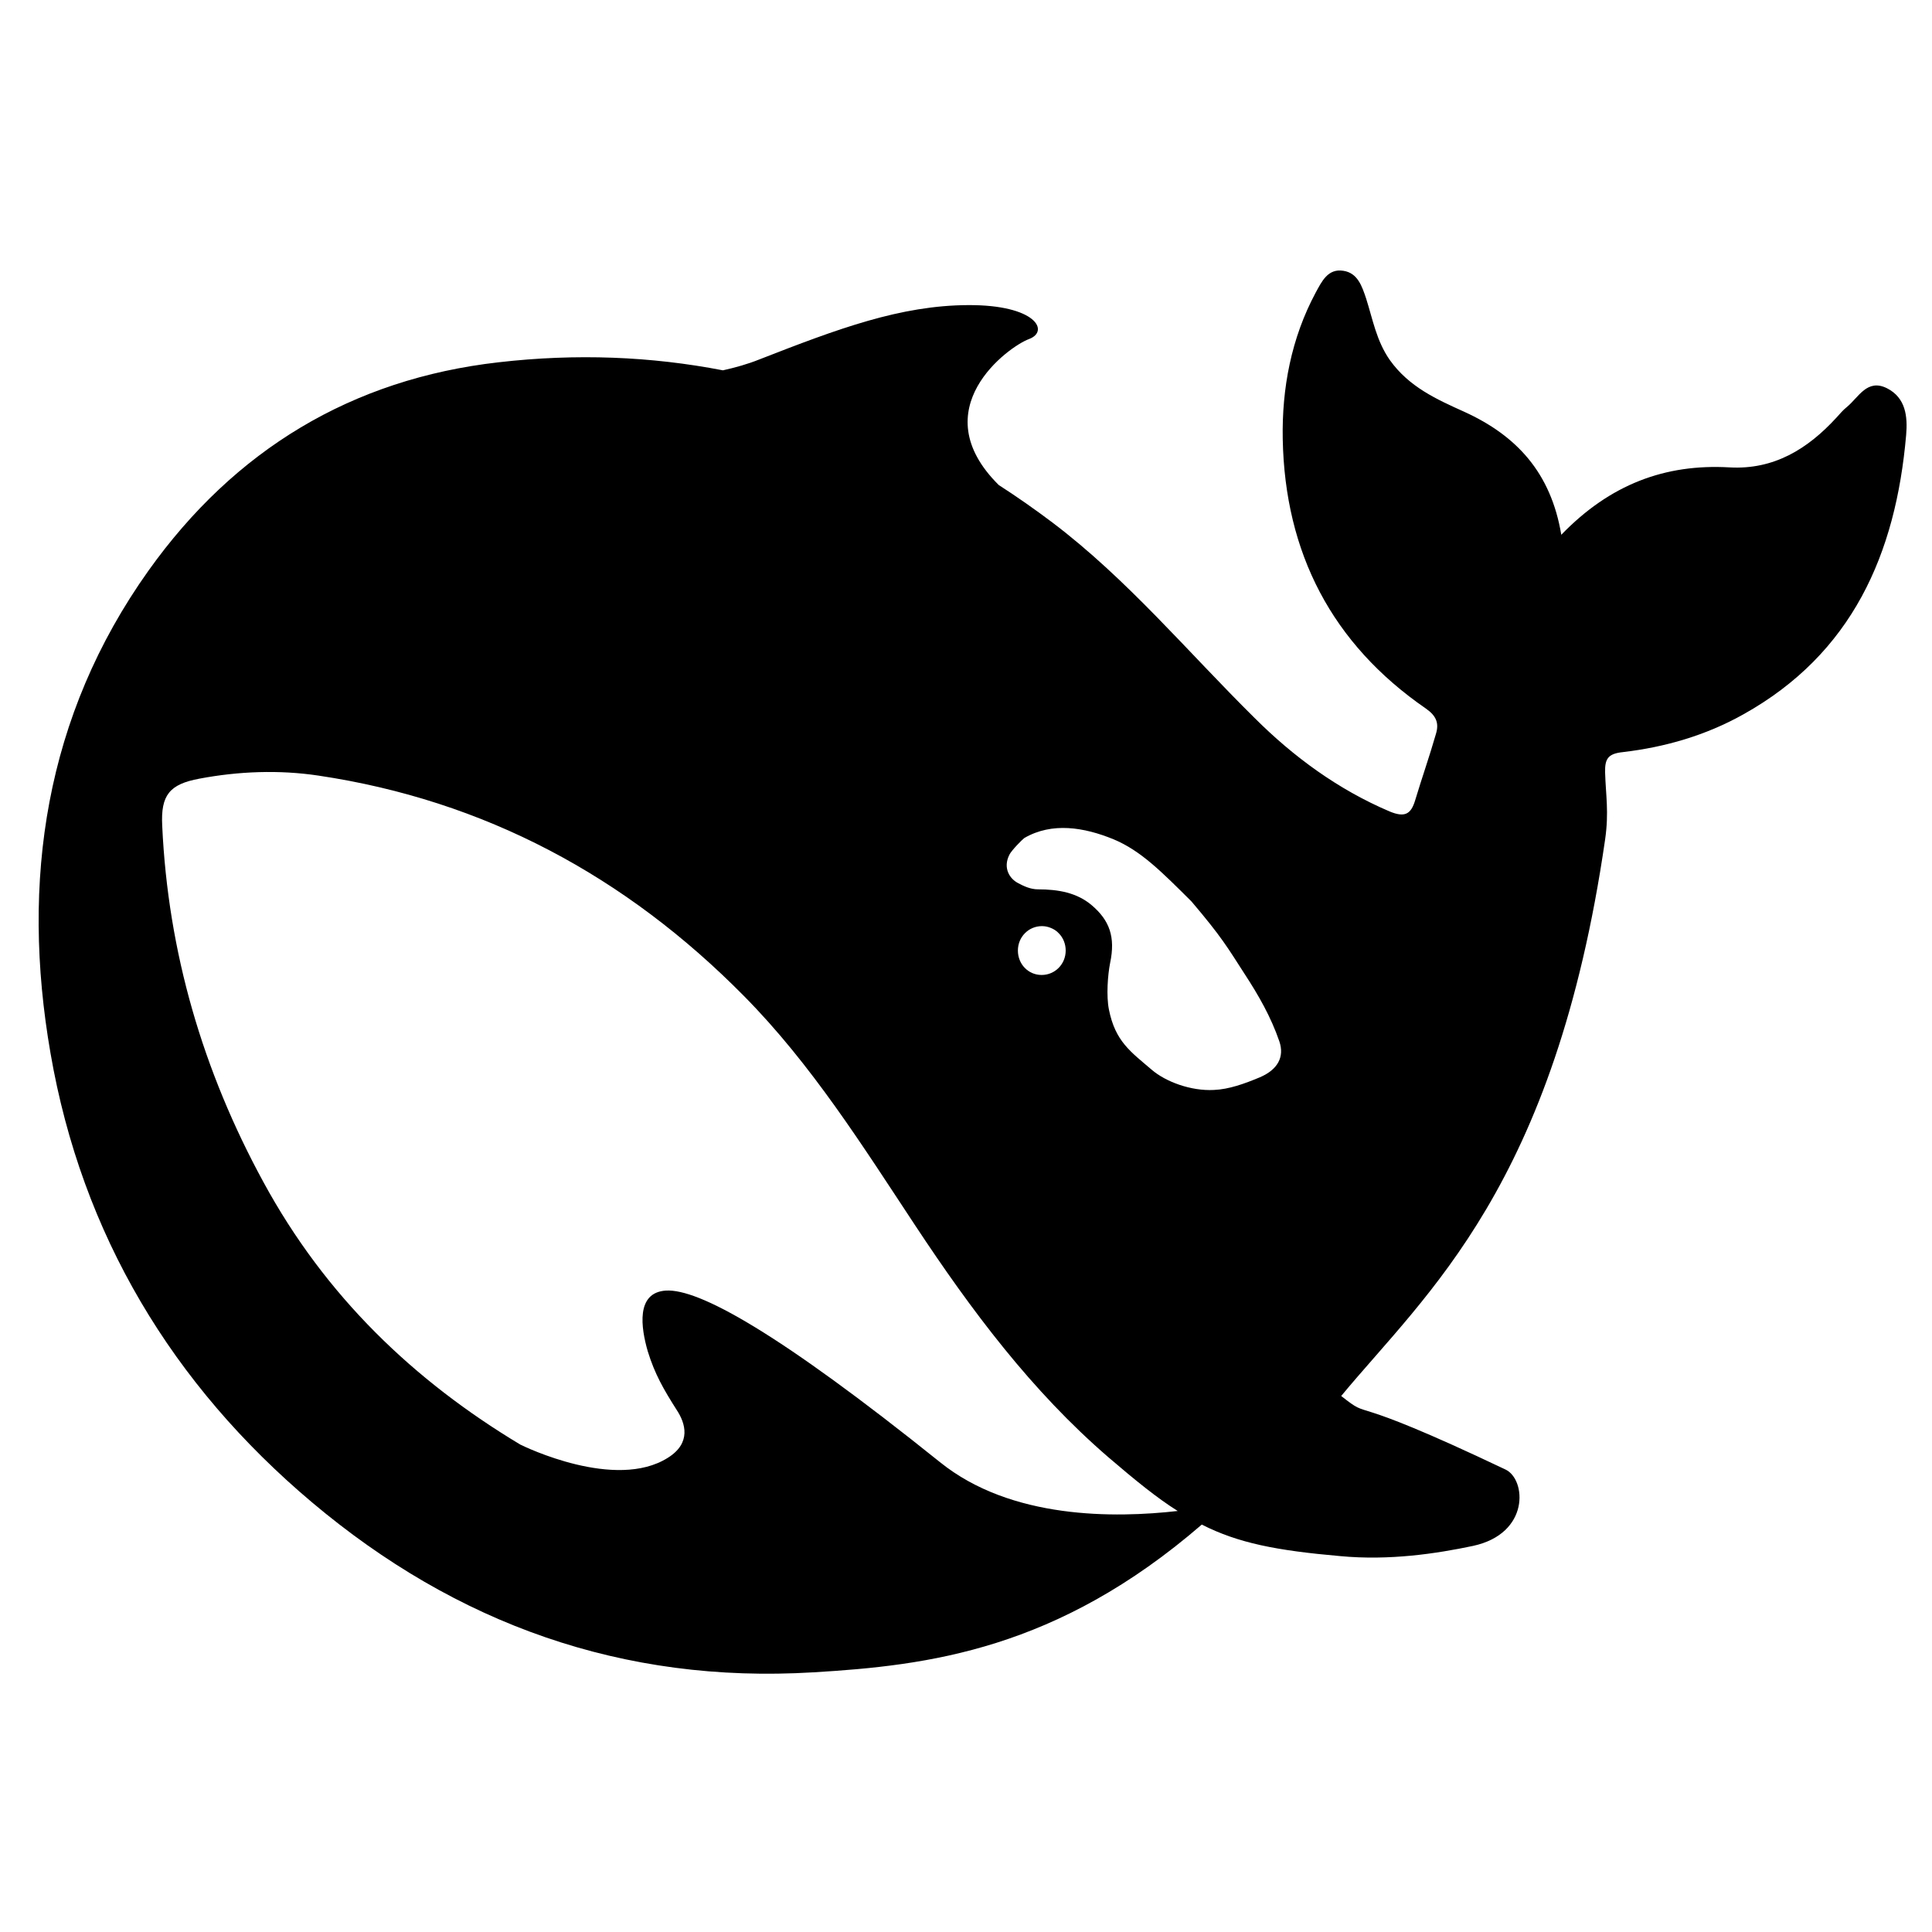
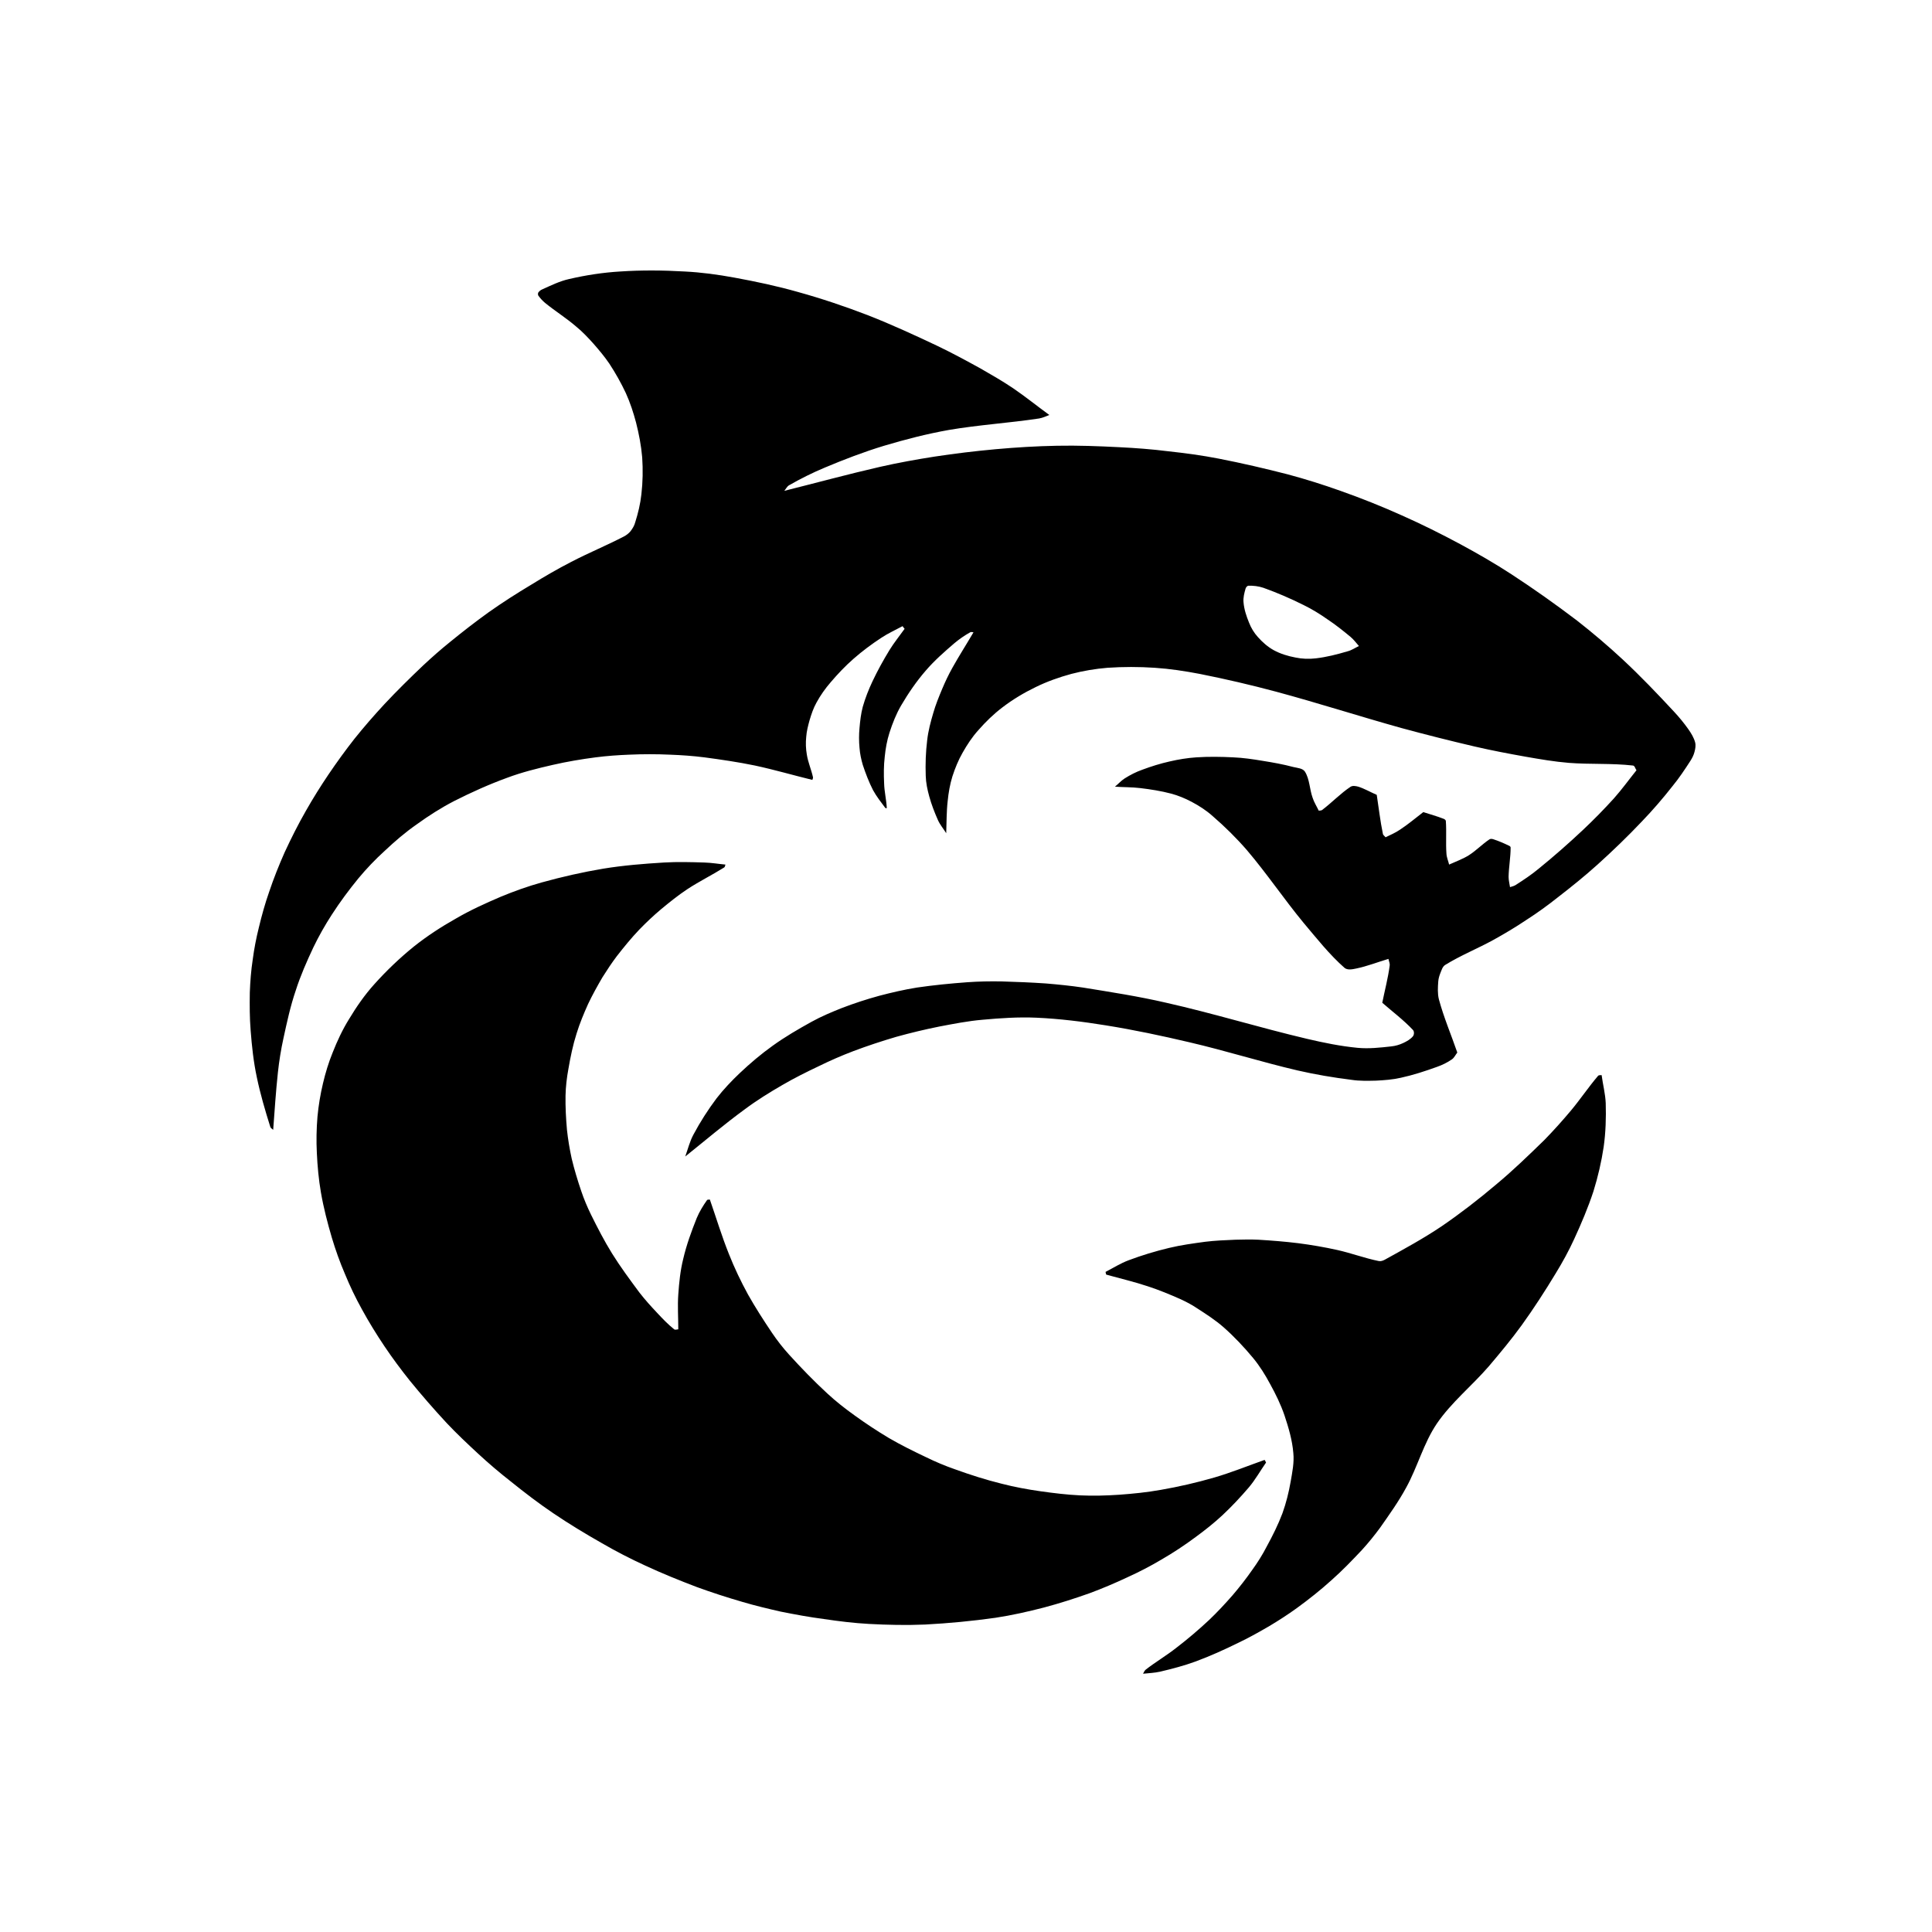
<svg xmlns="http://www.w3.org/2000/svg" width="50" height="50" viewBox="0 0 50 50" fill="none">
-   <path id="path" d="M48.835 10.048C48.323 9.792 48.102 10.28 47.803 10.528C47.701 10.608 47.614 10.712 47.527 10.808C46.779 11.624 45.905 12.16 44.762 12.096C43.092 12 41.666 12.536 40.406 13.84C40.138 12.232 39.248 11.272 37.893 10.656C37.184 10.336 36.467 10.016 35.97 9.32C35.623 8.824 35.529 8.272 35.356 7.728C35.246 7.4 35.135 7.064 34.765 7.008C34.363 6.944 34.206 7.288 34.048 7.576C33.418 8.752 33.173 10.048 33.197 11.36C33.252 14.312 34.474 16.664 36.9 18.336C37.176 18.528 37.247 18.72 37.16 19C36.995 19.576 36.797 20.136 36.624 20.712C36.514 21.08 36.349 21.16 35.962 21C34.631 20.432 33.481 19.592 32.464 18.576C30.739 16.872 29.179 14.992 27.233 13.52C26.776 13.176 26.319 12.856 25.847 12.552C23.862 10.584 26.107 8.968 26.627 8.776C27.17 8.576 26.816 7.888 25.059 7.896C23.302 7.904 21.695 8.504 19.647 9.304C19.348 9.424 19.032 9.512 18.709 9.584C16.85 9.224 14.92 9.144 12.903 9.376C9.106 9.808 6.073 11.64 3.843 14.768C1.165 18.528 0.534 22.8 1.307 27.256C2.118 31.952 4.466 35.84 8.074 38.88C11.816 42.032 16.125 43.576 21.041 43.28C24.027 43.104 27.352 42.696 31.102 39.456C32.047 39.936 33.04 40.128 34.686 40.272C35.955 40.392 37.176 40.208 38.121 40.008C39.602 39.688 39.499 38.288 38.964 38.032C34.623 35.968 35.576 36.808 34.71 36.128C36.916 33.464 40.24 30.696 41.54 21.728C41.643 21.016 41.556 20.568 41.54 19.992C41.532 19.64 41.611 19.504 42.005 19.464C43.092 19.336 44.148 19.032 45.117 18.488C47.929 16.92 49.064 14.344 49.331 11.256C49.371 10.784 49.324 10.296 48.835 10.048ZM24.326 37.84C20.12 34.464 18.079 33.352 17.236 33.4C16.448 33.448 16.59 34.368 16.763 34.968C16.944 35.56 17.181 35.968 17.512 36.488C17.74 36.832 17.898 37.344 17.283 37.728C15.928 38.584 13.573 37.44 13.462 37.384C10.721 35.736 8.428 33.56 6.813 30.584C5.253 27.72 4.348 24.648 4.198 21.368C4.158 20.576 4.387 20.296 5.159 20.152C6.175 19.96 7.223 19.92 8.239 20.072C12.533 20.712 16.189 22.672 19.253 25.776C21.002 27.544 22.325 29.656 23.689 31.72C25.138 33.912 26.698 36 28.683 37.712C29.384 38.312 29.943 38.768 30.479 39.104C28.864 39.288 26.17 39.328 24.326 37.84ZM26.343 24.6C26.343 24.248 26.619 23.968 26.966 23.968C27.044 23.968 27.115 23.984 27.178 24.008C27.265 24.04 27.344 24.088 27.407 24.16C27.517 24.272 27.58 24.432 27.58 24.6C27.58 24.952 27.304 25.232 26.957 25.232C26.611 25.232 26.343 24.952 26.343 24.6ZM32.606 27.88C32.205 28.048 31.803 28.192 31.416 28.208C30.818 28.24 30.164 27.992 29.81 27.688C29.258 27.216 28.864 26.952 28.699 26.128C28.628 25.776 28.668 25.232 28.73 24.92C28.872 24.248 28.714 23.816 28.25 23.424C27.872 23.104 27.391 23.016 26.863 23.016C26.666 23.016 26.485 22.928 26.351 22.856C26.13 22.744 25.949 22.464 26.123 22.12C26.178 22.008 26.446 21.736 26.509 21.688C27.226 21.272 28.053 21.408 28.817 21.72C29.526 22.016 30.061 22.56 30.834 23.328C31.622 24.256 31.763 24.512 32.212 25.208C32.567 25.752 32.89 26.312 33.11 26.952C33.245 27.352 33.071 27.68 32.606 27.88Z" fill="#000" fill-opacity="1" fill-rule="nonzero" />
+   <path id="path" d="M41.45 27.824C41.419 27.829 41.381 27.819 41.36 27.84C41.111 28.132 40.899 28.45 40.655 28.742C40.432 29.007 40.204 29.262 39.965 29.506C39.562 29.898 39.158 30.291 38.723 30.652C38.272 31.034 37.8 31.4 37.312 31.734C36.84 32.052 36.341 32.323 35.842 32.599C35.795 32.625 35.736 32.647 35.683 32.636C35.317 32.562 34.967 32.429 34.606 32.349C34.272 32.275 33.932 32.217 33.598 32.174C33.259 32.132 32.914 32.105 32.569 32.084C32.373 32.074 32.171 32.079 31.969 32.084C31.709 32.095 31.449 32.105 31.189 32.137C30.876 32.18 30.563 32.222 30.256 32.296C29.9 32.381 29.55 32.487 29.21 32.615C28.998 32.694 28.807 32.816 28.611 32.917C28.616 32.938 28.621 32.965 28.627 32.986C28.988 33.087 29.354 33.172 29.704 33.289C29.996 33.384 30.277 33.501 30.553 33.623C30.701 33.692 30.845 33.766 30.977 33.856C31.216 34.01 31.455 34.164 31.667 34.35C31.943 34.594 32.197 34.864 32.431 35.146C32.601 35.352 32.744 35.581 32.871 35.819C33.015 36.079 33.147 36.35 33.243 36.631C33.349 36.949 33.444 37.273 33.471 37.602C33.497 37.851 33.444 38.101 33.402 38.345C33.354 38.621 33.285 38.897 33.19 39.162C33.078 39.459 32.935 39.745 32.781 40.027C32.675 40.234 32.548 40.435 32.41 40.626C32.251 40.854 32.081 41.072 31.9 41.284C31.709 41.502 31.508 41.719 31.296 41.921C31.025 42.175 30.744 42.414 30.447 42.642C30.192 42.844 29.911 43.008 29.651 43.21C29.619 43.237 29.603 43.279 29.582 43.316C29.73 43.3 29.879 43.295 30.022 43.263C30.335 43.189 30.643 43.109 30.945 42.998C31.317 42.86 31.683 42.695 32.038 42.52C32.319 42.388 32.59 42.234 32.855 42.08C33.094 41.937 33.333 41.783 33.561 41.618C33.874 41.39 34.176 41.151 34.463 40.891C34.739 40.647 34.993 40.382 35.243 40.117C35.413 39.931 35.572 39.735 35.72 39.533C35.954 39.199 36.193 38.865 36.389 38.504C36.686 37.968 36.84 37.353 37.185 36.843C37.561 36.292 38.097 35.862 38.532 35.358C38.824 35.013 39.116 34.663 39.381 34.297C39.694 33.862 39.986 33.411 40.262 32.954C40.437 32.668 40.601 32.371 40.739 32.068C40.925 31.665 41.1 31.251 41.238 30.832C41.355 30.455 41.445 30.068 41.503 29.681C41.556 29.304 41.567 28.927 41.556 28.551C41.546 28.307 41.482 28.068 41.45 27.824ZM9.033 26.375C8.864 26.646 8.726 26.943 8.609 27.24C8.503 27.5 8.423 27.765 8.359 28.036C8.291 28.323 8.243 28.609 8.216 28.901C8.19 29.214 8.184 29.527 8.2 29.84C8.216 30.185 8.248 30.53 8.306 30.864C8.375 31.262 8.476 31.649 8.588 32.031C8.683 32.349 8.795 32.663 8.927 32.97C9.055 33.283 9.203 33.591 9.368 33.888C9.548 34.217 9.744 34.535 9.951 34.843C10.158 35.151 10.376 35.443 10.604 35.729C10.911 36.106 11.23 36.472 11.559 36.827C11.819 37.103 12.095 37.363 12.376 37.623C12.646 37.873 12.933 38.117 13.225 38.345C13.58 38.631 13.941 38.907 14.318 39.162C14.726 39.438 15.145 39.692 15.575 39.936C15.941 40.149 16.323 40.345 16.705 40.52C17.14 40.722 17.586 40.902 18.032 41.072C18.424 41.215 18.817 41.342 19.22 41.459C19.544 41.555 19.878 41.634 20.207 41.709C20.578 41.783 20.95 41.852 21.321 41.9C21.708 41.958 22.101 42.006 22.488 42.027C22.971 42.053 23.459 42.064 23.942 42.043C24.552 42.011 25.157 41.953 25.762 41.868C26.186 41.804 26.605 41.709 27.019 41.602C27.417 41.496 27.815 41.369 28.202 41.231C28.531 41.109 28.855 40.971 29.173 40.822C29.476 40.685 29.773 40.531 30.059 40.361C30.362 40.186 30.659 39.99 30.945 39.777C31.184 39.602 31.418 39.417 31.635 39.215C31.879 38.987 32.107 38.743 32.325 38.488C32.489 38.292 32.617 38.064 32.765 37.851C32.755 37.83 32.744 37.804 32.728 37.782C32.293 37.936 31.863 38.111 31.423 38.239C30.967 38.371 30.505 38.477 30.043 38.557C29.688 38.621 29.322 38.658 28.961 38.684C28.627 38.706 28.293 38.716 27.953 38.7C27.613 38.684 27.269 38.642 26.929 38.594C26.589 38.546 26.25 38.483 25.921 38.398C25.512 38.297 25.115 38.17 24.717 38.026C24.457 37.936 24.207 37.83 23.958 37.708C23.634 37.554 23.311 37.395 23.003 37.215C22.7 37.034 22.403 36.838 22.117 36.631C21.873 36.456 21.634 36.27 21.411 36.063C21.066 35.745 20.737 35.405 20.419 35.055C20.26 34.88 20.111 34.689 19.979 34.493C19.761 34.169 19.549 33.84 19.358 33.501C19.172 33.161 19.008 32.816 18.865 32.456C18.679 31.994 18.536 31.517 18.371 31.044C18.345 31.05 18.313 31.039 18.297 31.06C18.196 31.203 18.101 31.357 18.032 31.522C17.894 31.867 17.766 32.217 17.681 32.583C17.607 32.88 17.575 33.193 17.554 33.501C17.533 33.803 17.554 34.1 17.554 34.403C17.522 34.403 17.48 34.424 17.448 34.403C17.289 34.275 17.146 34.127 17.008 33.978C16.848 33.809 16.689 33.633 16.546 33.448C16.302 33.119 16.058 32.79 15.84 32.44C15.639 32.116 15.464 31.776 15.294 31.432C15.198 31.235 15.113 31.034 15.045 30.832C14.949 30.551 14.864 30.27 14.795 29.983C14.742 29.739 14.7 29.49 14.673 29.24C14.647 28.943 14.631 28.651 14.636 28.354C14.641 28.121 14.668 27.893 14.71 27.665C14.763 27.357 14.827 27.044 14.922 26.747C15.002 26.487 15.108 26.232 15.22 25.983C15.331 25.749 15.458 25.521 15.591 25.293C15.708 25.107 15.83 24.922 15.962 24.747C16.148 24.508 16.339 24.274 16.546 24.057C16.726 23.871 16.917 23.691 17.114 23.526C17.331 23.346 17.549 23.171 17.788 23.012C18.095 22.81 18.429 22.646 18.743 22.449C18.764 22.433 18.764 22.402 18.774 22.375C18.594 22.359 18.414 22.327 18.228 22.322C17.878 22.311 17.533 22.301 17.183 22.322C16.657 22.354 16.132 22.396 15.612 22.481C15.076 22.571 14.54 22.693 14.021 22.837C13.66 22.937 13.304 23.065 12.959 23.208C12.562 23.378 12.164 23.558 11.792 23.776C11.416 23.988 11.049 24.227 10.71 24.497C10.344 24.794 9.999 25.123 9.686 25.473C9.437 25.749 9.224 26.057 9.033 26.375ZM6.646 27.877C6.736 28.312 6.863 28.742 6.996 29.166C7.007 29.198 7.044 29.214 7.07 29.24C7.107 28.742 7.139 28.248 7.192 27.755C7.224 27.458 7.272 27.161 7.336 26.869C7.426 26.455 7.516 26.036 7.654 25.633C7.776 25.251 7.94 24.879 8.11 24.518C8.253 24.221 8.413 23.94 8.588 23.67C8.8 23.341 9.033 23.028 9.277 22.73C9.484 22.481 9.712 22.242 9.951 22.025C10.216 21.775 10.487 21.542 10.784 21.335C11.092 21.112 11.416 20.905 11.755 20.73C12.195 20.507 12.652 20.301 13.119 20.131C13.501 19.987 13.904 19.887 14.302 19.796C14.668 19.712 15.045 19.648 15.416 19.6C15.702 19.563 15.994 19.542 16.281 19.531C16.636 19.515 16.992 19.515 17.342 19.531C17.639 19.542 17.936 19.563 18.228 19.6C18.668 19.659 19.103 19.722 19.538 19.812C20.037 19.919 20.525 20.062 21.024 20.184C21.029 20.163 21.045 20.136 21.04 20.115C20.997 19.919 20.912 19.728 20.881 19.531C20.854 19.377 20.849 19.223 20.865 19.07C20.875 18.926 20.912 18.783 20.95 18.645C20.997 18.486 21.05 18.327 21.13 18.184C21.231 17.998 21.358 17.817 21.501 17.653C21.682 17.441 21.873 17.239 22.085 17.053C22.313 16.852 22.557 16.671 22.807 16.507C22.982 16.39 23.173 16.305 23.358 16.205C23.374 16.226 23.39 16.252 23.411 16.274C23.279 16.459 23.136 16.634 23.019 16.825C22.86 17.085 22.711 17.356 22.578 17.637C22.478 17.849 22.393 18.067 22.329 18.29C22.281 18.47 22.26 18.656 22.244 18.841C22.228 19.011 22.228 19.181 22.244 19.351C22.255 19.505 22.287 19.653 22.329 19.796C22.403 20.019 22.488 20.242 22.594 20.449C22.685 20.614 22.801 20.762 22.913 20.911C22.923 20.916 22.95 20.921 22.95 20.911C22.939 20.693 22.886 20.486 22.881 20.274C22.87 20.041 22.87 19.812 22.897 19.584C22.918 19.372 22.955 19.165 23.019 18.964C23.098 18.719 23.194 18.475 23.321 18.258C23.507 17.94 23.719 17.632 23.958 17.356C24.181 17.096 24.441 16.868 24.701 16.645C24.828 16.539 24.966 16.443 25.109 16.364C25.13 16.348 25.168 16.364 25.194 16.364C25.014 16.671 24.823 16.969 24.648 17.282C24.547 17.462 24.462 17.642 24.382 17.833C24.297 18.035 24.213 18.242 24.154 18.449C24.085 18.682 24.022 18.916 23.995 19.16C23.958 19.462 23.947 19.77 23.958 20.078C23.963 20.258 24 20.433 24.048 20.608C24.106 20.82 24.186 21.027 24.276 21.229C24.329 21.346 24.419 21.452 24.488 21.563C24.499 21.287 24.494 21.006 24.526 20.73C24.547 20.518 24.584 20.301 24.648 20.094C24.717 19.881 24.801 19.674 24.913 19.478C25.03 19.271 25.162 19.07 25.321 18.895C25.507 18.682 25.714 18.481 25.937 18.311C26.207 18.104 26.499 17.929 26.807 17.78C27.099 17.637 27.412 17.526 27.725 17.441C28.033 17.361 28.346 17.308 28.664 17.282C29.067 17.255 29.476 17.255 29.884 17.282C30.277 17.308 30.664 17.367 31.051 17.441C31.715 17.573 32.378 17.727 33.03 17.902C34.113 18.194 35.184 18.539 36.267 18.841C36.893 19.011 37.524 19.17 38.161 19.319C38.596 19.42 39.042 19.505 39.487 19.584C39.853 19.648 40.225 19.712 40.601 19.743C41.153 19.786 41.71 19.749 42.262 19.812C42.31 19.818 42.321 19.897 42.352 19.934C42.156 20.178 41.976 20.428 41.769 20.661C41.514 20.942 41.249 21.213 40.973 21.473C40.601 21.823 40.214 22.163 39.822 22.481C39.631 22.64 39.429 22.773 39.222 22.906C39.18 22.932 39.127 22.943 39.079 22.959C39.068 22.874 39.042 22.784 39.042 22.693C39.047 22.439 39.095 22.189 39.095 21.935C39.095 21.908 39.068 21.892 39.042 21.882C38.92 21.823 38.787 21.765 38.654 21.722C38.623 21.712 38.58 21.701 38.548 21.722C38.363 21.844 38.209 22.009 38.018 22.131C37.859 22.232 37.678 22.295 37.503 22.375C37.482 22.285 37.439 22.189 37.434 22.094C37.413 21.813 37.439 21.526 37.418 21.245C37.413 21.218 37.386 21.202 37.365 21.192C37.19 21.123 37.01 21.075 36.835 21.017C36.633 21.171 36.442 21.335 36.23 21.473C36.113 21.553 35.986 21.606 35.858 21.669C35.837 21.638 35.795 21.616 35.789 21.579C35.72 21.25 35.683 20.911 35.63 20.571C35.471 20.502 35.317 20.412 35.153 20.359C35.089 20.343 35.015 20.327 34.956 20.359C34.691 20.534 34.468 20.773 34.214 20.964C34.192 20.98 34.155 20.974 34.129 20.98C34.076 20.868 34.007 20.762 33.97 20.645C33.89 20.423 33.895 20.168 33.773 19.972C33.715 19.881 33.577 19.876 33.471 19.85C33.211 19.781 32.946 19.733 32.675 19.69C32.426 19.648 32.171 19.611 31.916 19.6C31.598 19.584 31.28 19.579 30.961 19.6C30.728 19.616 30.5 19.653 30.272 19.706C30.033 19.759 29.794 19.834 29.566 19.919C29.401 19.977 29.248 20.056 29.104 20.147C29.014 20.205 28.94 20.29 28.855 20.359C29.072 20.375 29.295 20.369 29.513 20.396C29.778 20.428 30.049 20.47 30.309 20.539C30.489 20.587 30.669 20.661 30.839 20.751C31.03 20.852 31.221 20.974 31.386 21.123C31.699 21.393 32.001 21.691 32.272 22.004C32.786 22.608 33.232 23.272 33.736 23.882C34.076 24.285 34.405 24.704 34.797 25.049C34.877 25.113 34.999 25.086 35.1 25.065C35.381 25.007 35.651 24.9 35.933 24.816C35.943 24.874 35.975 24.932 35.964 24.996C35.922 25.314 35.837 25.633 35.773 25.951C36.039 26.184 36.325 26.397 36.569 26.657C36.601 26.694 36.601 26.773 36.569 26.816C36.506 26.895 36.41 26.948 36.32 26.991C36.219 27.039 36.113 27.07 36.002 27.081C35.715 27.113 35.423 27.145 35.137 27.118C34.696 27.076 34.256 26.986 33.826 26.885C32.606 26.598 31.407 26.227 30.181 25.951C29.47 25.786 28.749 25.675 28.027 25.558C27.709 25.511 27.391 25.479 27.072 25.452C26.69 25.426 26.303 25.41 25.921 25.399C25.624 25.394 25.332 25.399 25.035 25.42C24.6 25.452 24.16 25.495 23.73 25.558C23.401 25.611 23.077 25.686 22.754 25.771C22.425 25.861 22.101 25.967 21.783 26.089C21.517 26.195 21.252 26.306 21.003 26.444C20.658 26.635 20.318 26.832 19.995 27.065C19.698 27.277 19.416 27.516 19.146 27.771C18.934 27.972 18.727 28.19 18.546 28.423C18.323 28.72 18.122 29.033 17.947 29.362C17.851 29.538 17.803 29.739 17.734 29.93C18.244 29.522 18.743 29.097 19.273 28.71C19.586 28.476 19.92 28.269 20.26 28.073C20.562 27.898 20.87 27.744 21.183 27.596C21.475 27.452 21.777 27.32 22.085 27.203C22.451 27.065 22.822 26.943 23.199 26.832C23.565 26.731 23.937 26.641 24.313 26.566C24.679 26.497 25.051 26.423 25.428 26.391C25.889 26.349 26.356 26.317 26.823 26.338C27.422 26.365 28.017 26.439 28.611 26.535C29.338 26.651 30.065 26.805 30.786 26.975C31.72 27.192 32.643 27.484 33.577 27.702C34.038 27.808 34.505 27.887 34.978 27.946C35.184 27.978 35.402 27.972 35.614 27.967C35.826 27.956 36.039 27.941 36.251 27.893C36.569 27.824 36.877 27.723 37.185 27.612C37.323 27.564 37.455 27.5 37.577 27.415C37.636 27.373 37.668 27.299 37.715 27.24C37.556 26.779 37.365 26.333 37.238 25.861C37.201 25.712 37.211 25.553 37.222 25.399C37.227 25.33 37.248 25.256 37.275 25.187C37.307 25.113 37.328 25.022 37.397 24.975C37.8 24.725 38.241 24.55 38.654 24.322C38.941 24.163 39.227 23.993 39.503 23.807C39.784 23.627 40.055 23.431 40.315 23.224C40.665 22.953 41.015 22.672 41.344 22.375C41.737 22.02 42.124 21.648 42.49 21.261C42.771 20.969 43.037 20.661 43.286 20.343C43.456 20.136 43.604 19.913 43.748 19.69C43.795 19.616 43.833 19.542 43.854 19.457C43.875 19.377 43.891 19.292 43.87 19.213C43.838 19.091 43.769 18.979 43.695 18.873C43.583 18.714 43.456 18.56 43.323 18.417C42.894 17.955 42.458 17.499 41.997 17.069C41.62 16.719 41.222 16.38 40.814 16.061C40.262 15.642 39.694 15.239 39.116 14.862C38.686 14.581 38.241 14.326 37.79 14.082C37.296 13.817 36.797 13.568 36.283 13.34C35.763 13.106 35.232 12.894 34.691 12.703C34.245 12.544 33.789 12.4 33.333 12.278C32.739 12.125 32.144 11.987 31.545 11.87C31.11 11.785 30.675 11.727 30.234 11.679C29.815 11.626 29.391 11.594 28.961 11.573C28.425 11.546 27.889 11.525 27.353 11.536C26.823 11.546 26.292 11.578 25.762 11.626C25.237 11.674 24.711 11.737 24.186 11.817C23.714 11.891 23.242 11.976 22.775 12.082C21.942 12.273 21.125 12.496 20.297 12.703C20.339 12.655 20.366 12.592 20.419 12.56C20.716 12.39 21.024 12.236 21.342 12.103C21.846 11.891 22.356 11.695 22.881 11.536C23.433 11.371 23.99 11.228 24.557 11.127C25.332 10.995 26.117 10.947 26.892 10.83C26.987 10.814 27.072 10.772 27.157 10.74C26.844 10.512 26.542 10.268 26.223 10.05C25.947 9.864 25.661 9.7 25.374 9.535C25.008 9.334 24.637 9.132 24.26 8.952C23.666 8.671 23.067 8.395 22.456 8.156C21.862 7.928 21.263 7.726 20.653 7.557C20.111 7.403 19.56 7.286 19.008 7.185C18.578 7.106 18.148 7.047 17.713 7.026C17.161 6.994 16.604 6.989 16.053 7.026C15.607 7.052 15.161 7.121 14.726 7.222C14.487 7.275 14.259 7.387 14.036 7.488C13.994 7.503 13.957 7.535 13.93 7.572C13.92 7.594 13.92 7.625 13.93 7.647C13.978 7.716 14.042 7.785 14.105 7.838C14.365 8.05 14.647 8.225 14.901 8.443C15.071 8.58 15.22 8.74 15.363 8.899C15.506 9.063 15.649 9.233 15.771 9.413C15.931 9.658 16.074 9.912 16.196 10.172C16.307 10.416 16.392 10.676 16.461 10.936C16.535 11.228 16.594 11.53 16.62 11.838C16.641 12.156 16.636 12.475 16.599 12.793C16.573 13.037 16.514 13.281 16.44 13.515C16.419 13.6 16.371 13.679 16.318 13.748C16.27 13.806 16.206 13.854 16.143 13.886C15.692 14.12 15.225 14.311 14.779 14.544C14.429 14.724 14.09 14.921 13.755 15.128C13.373 15.356 13.002 15.594 12.641 15.849C12.302 16.093 11.973 16.348 11.649 16.613C11.405 16.809 11.171 17.016 10.943 17.229C10.604 17.552 10.269 17.881 9.951 18.221C9.681 18.513 9.421 18.81 9.171 19.123C8.938 19.42 8.715 19.728 8.503 20.041C8.296 20.348 8.1 20.661 7.919 20.98C7.718 21.33 7.537 21.691 7.367 22.057C7.219 22.391 7.081 22.736 6.964 23.086C6.858 23.388 6.773 23.696 6.699 24.004C6.63 24.28 6.577 24.556 6.54 24.837C6.497 25.118 6.476 25.399 6.465 25.686C6.46 26.015 6.46 26.344 6.487 26.673C6.518 27.076 6.561 27.479 6.646 27.877ZM32.235 15.234C32.245 15.202 32.272 15.165 32.304 15.159C32.436 15.154 32.569 15.17 32.696 15.212C33.052 15.34 33.397 15.488 33.736 15.658C33.954 15.764 34.161 15.892 34.357 16.03C34.564 16.167 34.765 16.327 34.956 16.486C35.036 16.555 35.1 16.64 35.169 16.719C35.068 16.767 34.978 16.831 34.871 16.857C34.601 16.937 34.33 17.006 34.054 17.038C33.879 17.059 33.699 17.053 33.524 17.016C33.328 16.979 33.137 16.921 32.961 16.825C32.808 16.74 32.67 16.618 32.553 16.486C32.457 16.38 32.378 16.252 32.325 16.114C32.256 15.945 32.197 15.77 32.182 15.584C32.171 15.467 32.203 15.345 32.235 15.234Z" fill="#000" fill-rule="evenodd" />
</svg>
